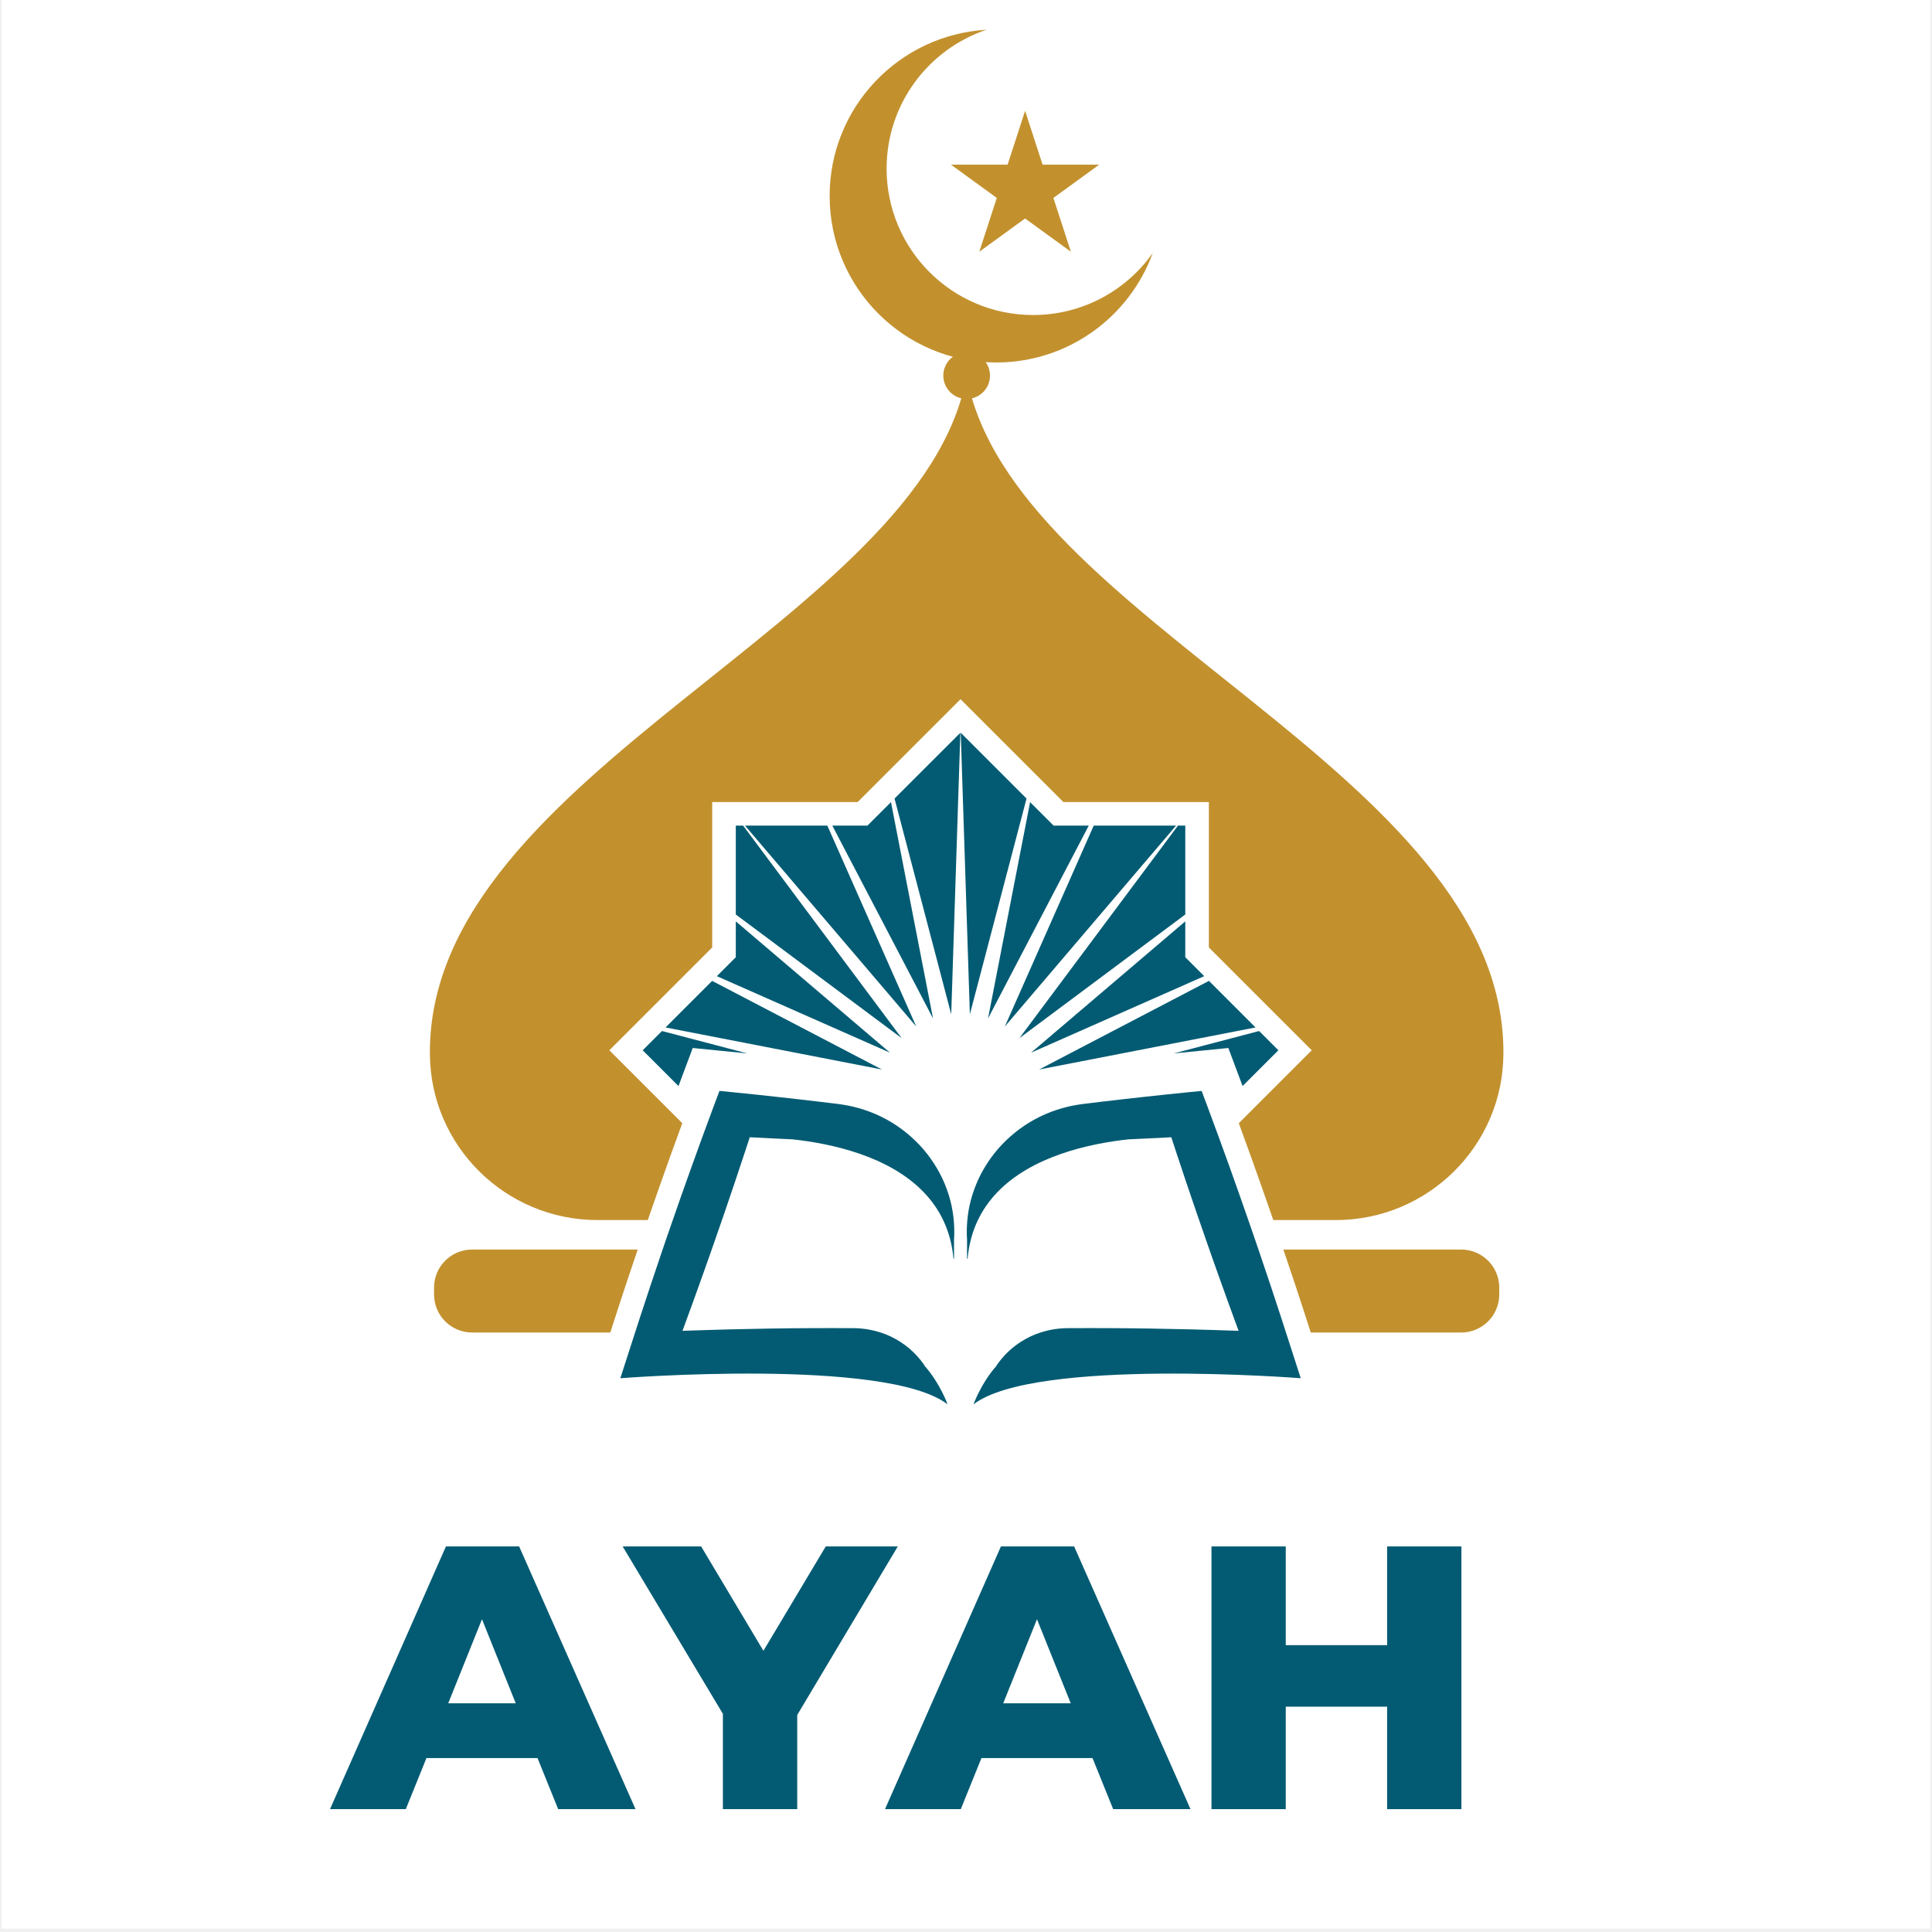
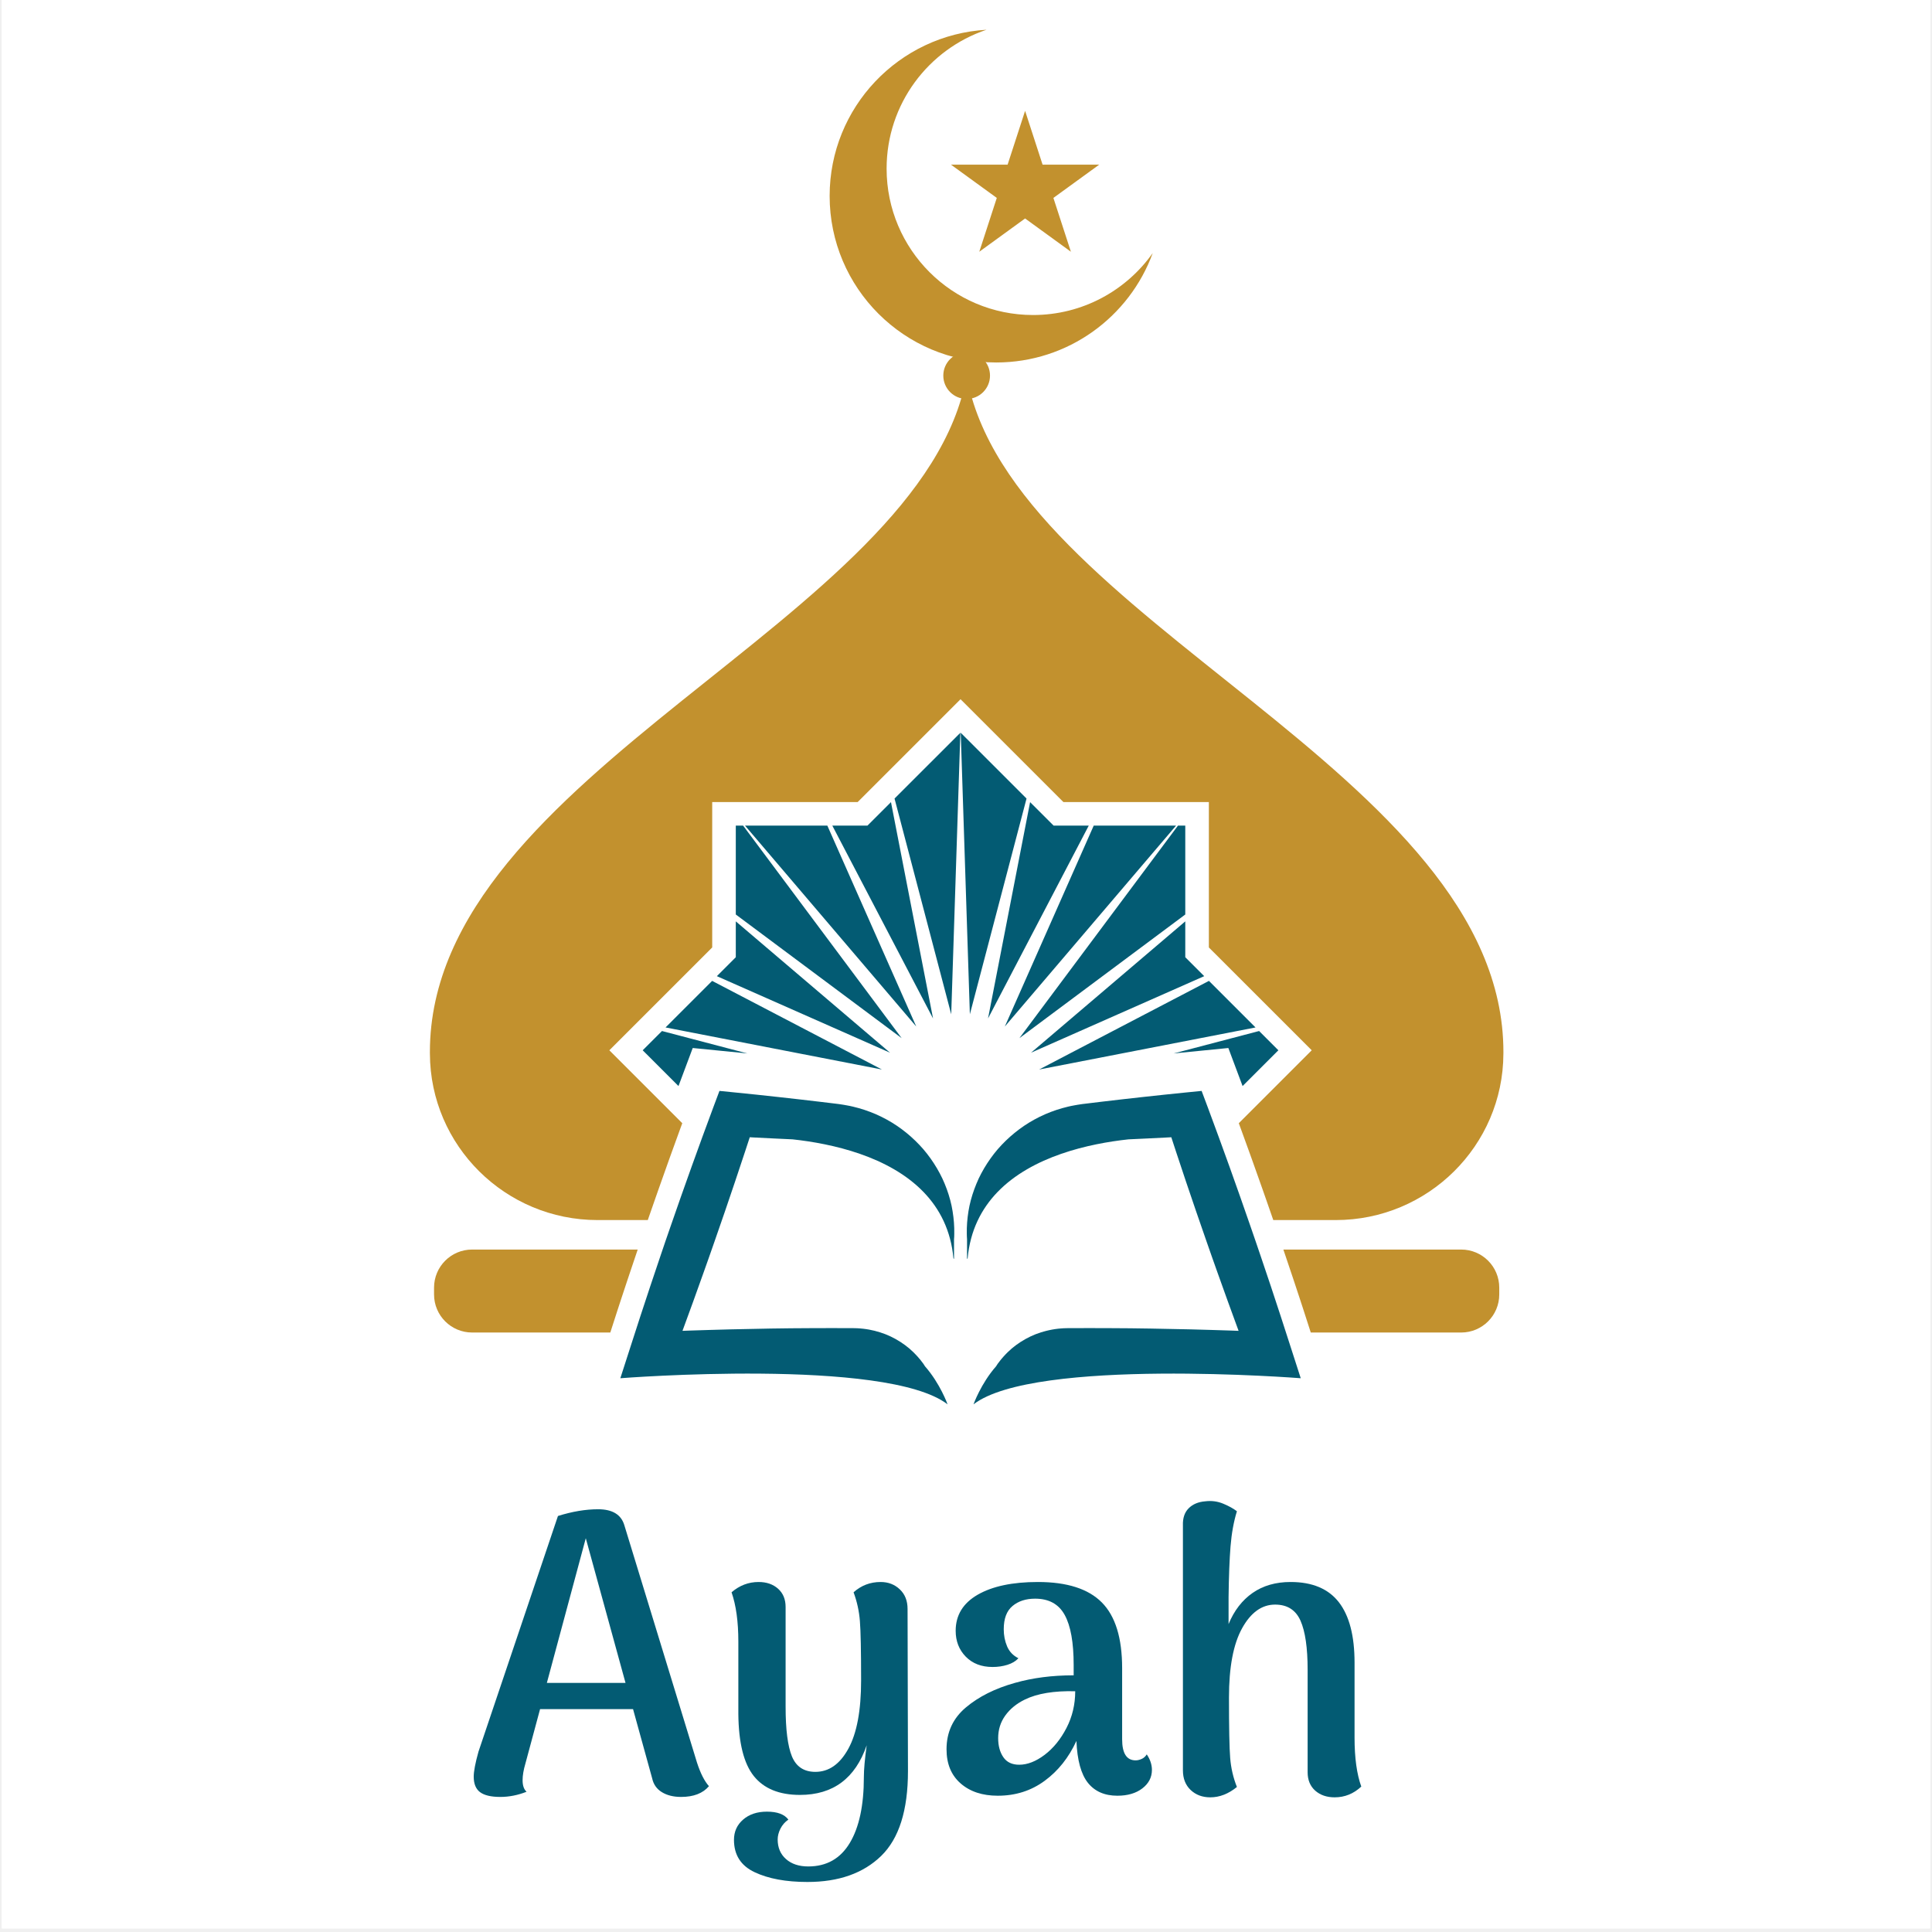
<svg xmlns="http://www.w3.org/2000/svg" width="700" zoomAndPan="magnify" viewBox="0 0 525 525" height="700" preserveAspectRatio="xMidYMid meet" version="1.0">
  <defs>
    <g />
    <clipPath id="id1">
      <path d="M 0.5 0 L 524.5 0 L 524.5 524 L 0.5 524 Z M 0.5 0 " clip-rule="nonzero" />
    </clipPath>
    <clipPath id="id2">
      <path d="M 225 8.086 L 314 8.086 L 314 99 L 225 99 Z M 225 8.086 " clip-rule="nonzero" />
    </clipPath>
    <clipPath id="id3">
      <path d="M 116.82 102.035 L 408.535 102.035 L 408.535 362.195 L 116.82 362.195 Z M 116.82 102.035 " clip-rule="nonzero" />
    </clipPath>
    <clipPath id="id4">
      <path d="M 168.23 296.352 L 259.402 296.352 L 259.402 381.609 L 168.23 381.609 Z M 168.23 296.352 " clip-rule="nonzero" />
    </clipPath>
    <clipPath id="id5">
      <path d="M 262.617 296.352 L 353.789 296.352 L 353.789 381.609 L 262.617 381.609 Z M 262.617 296.352 " clip-rule="nonzero" />
    </clipPath>
  </defs>
  <g clip-path="url(#id1)">
    <path fill="#ffffff" d="M 0.5 0 L 524.5 0 L 524.5 531.488 L 0.5 531.488 Z M 0.5 0 " fill-opacity="1" fill-rule="nonzero" />
    <path fill="#ffffff" d="M 0.5 0 L 524.5 0 L 524.5 524 L 0.5 524 Z M 0.5 0 " fill-opacity="1" fill-rule="nonzero" />
    <path fill="#ffffff" d="M 0.5 0 L 524.5 0 L 524.5 524 L 0.5 524 Z M 0.5 0 " fill-opacity="1" fill-rule="nonzero" />
  </g>
  <g clip-path="url(#id2)">
    <path fill="#c2912e" d="M 280.727 85.602 C 258.746 85.602 240.926 67.789 240.926 45.816 C 240.926 28.266 252.297 13.371 268.074 8.086 C 244.301 9.453 225.445 29.148 225.445 53.254 C 225.445 78.242 245.711 98.5 270.711 98.5 C 290.258 98.5 306.914 86.109 313.246 68.758 C 306.039 78.949 294.16 85.602 280.727 85.602 " fill-opacity="1" fill-rule="nonzero" />
  </g>
  <path fill="#c2912e" d="M 278.559 30.121 L 283.312 44.746 L 298.695 44.746 L 286.25 53.781 L 291.004 68.406 L 278.559 59.367 L 266.113 68.406 L 270.867 53.781 L 258.422 44.746 L 273.805 44.746 L 278.559 30.121 " fill-opacity="1" fill-rule="nonzero" />
  <g clip-path="url(#id3)">
    <path fill="#c2912e" d="M 117.949 349.895 L 117.949 351.758 C 117.949 357.469 122.582 362.098 128.293 362.098 L 165.844 362.098 L 167.902 355.719 C 168.207 354.793 168.512 353.867 168.812 352.941 C 169.406 351.133 170.004 349.32 170.609 347.516 C 171.332 345.348 172.289 342.48 173.289 339.551 L 128.293 339.551 C 122.582 339.551 117.949 344.18 117.949 349.895 Z M 397.059 339.551 L 348.742 339.551 C 349.742 342.48 350.699 345.348 351.43 347.535 C 352.031 349.328 352.629 351.145 353.227 352.965 C 353.527 353.883 353.828 354.801 354.129 355.719 L 356.188 362.098 L 397.059 362.098 C 402.773 362.098 407.406 357.469 407.406 351.758 L 407.406 349.895 C 407.406 344.18 402.773 339.551 397.059 339.551 Z M 408.535 285.871 C 408.535 209.738 274.414 168.617 262.676 102.066 C 250.941 168.617 116.82 209.738 116.82 285.871 C 116.82 286.031 116.82 286.191 116.824 286.352 C 116.914 311.363 137.352 331.539 162.375 331.539 L 176.031 331.539 L 176.156 331.176 C 176.77 329.387 177.402 327.586 178.035 325.785 C 178.355 324.867 178.68 323.949 179 323.031 L 181.906 314.848 C 182.25 313.898 182.594 312.945 182.938 311.996 C 183.57 310.238 184.203 308.48 184.848 306.73 C 185.039 306.211 185.223 305.711 185.402 305.219 L 165.582 285.402 L 193.535 257.461 L 193.535 217.949 L 233.062 217.949 L 261.016 190.008 L 288.969 217.949 L 328.496 217.949 L 328.496 257.461 L 356.449 285.402 L 336.629 305.219 C 336.812 305.715 336.996 306.219 337.188 306.742 C 337.832 308.488 338.469 310.254 339.102 312.016 C 339.445 312.961 339.785 313.906 340.125 314.848 L 343.031 323.031 C 343.355 323.957 343.68 324.883 344.004 325.805 C 344.633 327.598 345.262 329.391 345.879 331.191 L 346 331.539 L 362.98 331.539 C 388.004 331.539 408.441 311.363 408.531 286.352 C 408.531 286.191 408.535 286.031 408.535 285.871 " fill-opacity="1" fill-rule="nonzero" />
  </g>
  <path fill="#c2912e" d="M 269.023 102.066 C 269.023 105.57 266.184 108.41 262.676 108.41 C 259.172 108.41 256.332 105.57 256.332 102.066 C 256.332 98.562 259.172 95.723 262.676 95.723 C 266.184 95.723 269.023 98.562 269.023 102.066 " fill-opacity="1" fill-rule="nonzero" />
  <path fill="#035b73" d="M 342.148 280.168 L 318.934 286.262 C 319.629 286.191 320.324 286.121 321.004 286.051 L 333.789 284.785 L 337.66 295.125 L 347.383 285.402 Z M 328.516 266.543 L 282.371 290.629 L 341.176 279.199 Z M 322.086 224.355 L 320.098 224.355 L 277.012 282.105 L 322.086 248.504 Z M 297.207 224.355 L 273.051 278.945 L 319.578 224.355 Z M 235.719 224.355 L 226.176 224.355 L 253.543 276.75 L 242.113 217.969 Z M 286.312 224.355 L 279.918 217.969 L 268.488 276.75 L 295.855 224.355 Z M 322.086 260.117 L 322.086 250.371 L 280.172 286.062 L 327.23 265.262 Z M 261.07 199.121 L 263.551 275.621 L 278.949 216.996 Z M 199.945 260.117 L 194.801 265.262 L 241.859 286.062 L 199.945 250.371 Z M 174.648 285.402 L 184.371 295.125 L 188.242 284.785 L 201.023 286.051 C 201.707 286.121 202.398 286.191 203.094 286.262 L 179.887 280.168 Z M 199.945 224.355 L 199.945 248.504 L 245.016 282.105 L 201.934 224.355 Z M 180.855 279.199 L 239.66 290.629 L 193.516 266.543 Z M 258.484 275.621 L 260.965 199.121 L 243.082 216.996 Z M 202.453 224.355 L 248.98 278.945 L 224.824 224.355 Z M 202.453 224.355 " fill-opacity="1" fill-rule="nonzero" />
  <g clip-path="url(#id4)">
    <path fill="#035b73" d="M 226.793 310.055 L 226.816 310.055 C 226.824 310.055 226.824 310.055 226.793 310.055 Z M 259.246 336.77 C 259.262 336.523 259.289 336.27 259.297 336.016 L 259.312 335.258 C 259.352 333.23 259.191 331.184 258.859 329.152 C 258.543 327.117 257.992 325.109 257.281 323.148 C 257.102 322.66 256.902 322.18 256.715 321.691 C 256.52 321.207 256.293 320.738 256.082 320.254 C 255.633 319.305 255.137 318.379 254.605 317.473 C 253.535 315.656 252.305 313.922 250.918 312.301 C 249.523 310.695 247.984 309.199 246.316 307.84 C 244.648 306.484 242.852 305.262 240.945 304.223 C 240.461 303.969 239.984 303.715 239.496 303.469 L 238.016 302.777 L 236.496 302.164 C 235.988 301.973 235.469 301.797 234.957 301.613 C 233.914 301.277 232.863 300.965 231.793 300.719 C 231.277 300.586 230.688 300.477 230.113 300.371 L 229.262 300.219 L 228.551 300.109 L 227.84 300.004 L 227.008 299.902 L 225.586 299.73 L 222.738 299.387 L 217.047 298.723 L 211.352 298.086 L 205.652 297.469 C 203.75 297.266 201.852 297.074 199.953 296.887 L 195.504 296.441 L 193.844 300.871 C 192.84 303.555 191.852 306.25 190.863 308.945 C 189.871 311.633 188.91 314.336 187.934 317.035 L 185.051 325.141 C 184.105 327.852 183.148 330.555 182.219 333.262 L 180.812 337.328 L 179.43 341.406 C 178.504 344.117 177.594 346.836 176.688 349.559 C 175.77 352.277 174.891 355.008 173.992 357.727 L 171.344 365.918 L 168.57 374.52 C 168.57 374.52 240.871 368.836 257.488 381.609 C 257.488 381.609 255.484 375.969 251.367 371.289 L 251.105 370.883 L 250.918 370.594 L 250.688 370.293 L 250.223 369.684 L 249.988 369.383 L 249.746 369.109 L 249.258 368.543 C 249.098 368.352 248.926 368.18 248.746 368.004 L 248.223 367.469 C 246.801 366.066 245.156 364.867 243.383 363.875 L 242.02 363.172 C 241.551 362.969 241.086 362.758 240.605 362.559 C 240.125 362.391 239.645 362.207 239.148 362.047 C 238.656 361.906 238.16 361.746 237.656 361.625 C 237.152 361.52 236.648 361.387 236.133 361.297 C 235.617 361.223 235.105 361.117 234.582 361.07 L 233.801 360.996 C 233.539 360.969 233.277 360.945 233.016 360.941 L 232.223 360.918 L 231.832 360.91 L 231.48 360.91 L 225.977 360.895 C 224.137 360.879 222.305 360.902 220.469 360.91 L 214.965 360.945 L 209.465 361.016 C 205.797 361.078 202.129 361.152 198.465 361.242 L 192.969 361.395 L 187.473 361.566 L 185.457 361.641 C 186.434 358.969 187.426 356.301 188.387 353.621 C 189.363 350.922 190.332 348.227 191.289 345.523 L 192.727 341.469 L 194.148 337.406 C 195.105 334.703 196.023 331.984 196.965 329.277 L 199.73 321.133 C 200.641 318.41 201.559 315.691 202.449 312.969 C 202.879 311.66 203.316 310.344 203.742 309.031 C 204.074 309.055 204.402 309.074 204.738 309.09 L 210.461 309.375 L 215.367 309.605 C 226.047 310.758 241.605 314.16 251.043 324.004 C 255.359 328.504 258.391 334.352 259.09 341.945 C 259.145 341.996 259.195 342.047 259.246 342.094 L 259.246 336.77 " fill-opacity="1" fill-rule="nonzero" />
  </g>
  <g clip-path="url(#id5)">
    <path fill="#035b73" d="M 295.215 310.055 L 295.242 310.055 C 295.207 310.059 295.203 310.055 295.215 310.055 Z M 262.785 342.094 C 262.836 342.047 262.887 341.996 262.941 341.949 C 263.641 334.352 266.676 328.508 270.988 324.004 C 280.426 314.16 295.984 310.758 306.664 309.605 L 311.57 309.375 L 317.297 309.09 C 317.629 309.074 317.957 309.055 318.289 309.035 C 318.715 310.348 319.148 311.66 319.578 312.969 C 320.473 315.695 321.391 318.414 322.297 321.137 L 325.066 329.277 C 326.004 331.988 326.926 334.707 327.883 337.406 L 329.305 341.469 L 330.742 345.523 C 331.699 348.227 332.668 350.926 333.645 353.621 C 334.605 356.301 335.598 358.969 336.574 361.645 L 334.555 361.566 L 329.062 361.395 L 323.566 361.242 C 319.902 361.156 316.234 361.078 312.566 361.02 L 307.062 360.945 L 301.562 360.91 C 299.727 360.902 297.895 360.883 296.055 360.895 L 290.551 360.91 L 290.199 360.91 L 289.805 360.918 L 289.016 360.941 C 288.754 360.945 288.492 360.969 288.23 360.996 L 287.449 361.07 C 286.926 361.117 286.414 361.223 285.898 361.301 C 285.383 361.387 284.879 361.52 284.375 361.629 C 283.871 361.75 283.375 361.91 282.883 362.051 C 282.387 362.207 281.906 362.391 281.422 362.559 C 280.945 362.758 280.48 362.969 280.012 363.172 L 278.648 363.875 C 276.875 364.867 275.23 366.066 273.809 367.469 L 273.281 368.004 C 273.105 368.18 272.934 368.352 272.773 368.547 L 272.285 369.109 L 272.043 369.387 L 271.809 369.688 L 271.344 370.293 L 271.113 370.594 L 270.926 370.883 L 270.664 371.289 C 266.547 375.969 264.543 381.609 264.543 381.609 C 281.16 368.84 353.461 374.52 353.461 374.52 L 350.688 365.922 L 348.039 357.73 C 347.141 355.008 346.262 352.277 345.348 349.559 C 344.438 346.84 343.527 344.121 342.602 341.406 L 341.215 337.332 L 339.812 333.262 C 338.883 330.555 337.922 327.852 336.98 325.141 L 334.102 317.035 C 333.121 314.34 332.16 311.637 331.168 308.945 C 330.18 306.254 329.191 303.559 328.188 300.871 L 326.527 296.445 L 322.078 296.887 C 320.18 297.074 318.277 297.266 316.379 297.473 L 310.68 298.086 L 304.984 298.723 L 299.293 299.387 L 296.445 299.734 L 295.023 299.906 L 294.191 300.004 L 293.48 300.109 L 292.77 300.219 L 291.918 300.371 C 291.344 300.48 290.754 300.586 290.238 300.719 C 289.168 300.965 288.113 301.277 287.074 301.613 C 286.559 301.801 286.043 301.973 285.531 302.164 L 284.016 302.781 L 282.531 303.469 C 282.047 303.715 281.566 303.973 281.086 304.223 C 279.18 305.266 277.383 306.484 275.715 307.844 C 274.047 309.199 272.508 310.695 271.113 312.301 C 269.727 313.926 268.496 315.66 267.426 317.473 C 266.891 318.383 266.398 319.309 265.949 320.254 C 265.738 320.738 265.512 321.207 265.32 321.695 C 265.129 322.184 264.93 322.66 264.754 323.152 C 264.043 325.109 263.492 327.117 263.168 329.152 C 262.84 331.184 262.68 333.23 262.719 335.258 L 262.738 336.02 C 262.746 336.27 262.77 336.523 262.785 336.773 L 262.785 342.094 " fill-opacity="1" fill-rule="nonzero" />
  </g>
  <g fill="#035b73" fill-opacity="1">
-     <g transform="translate(91.09879, 491.6169)">
+     <g transform="translate(126.6812, 486.8901)">
      <g>
-         <path d="M 54.969 -13.875 L 24.781 -13.875 L 19.172 0 L -1.422 0 L 30.078 -71.391 L 49.969 -71.391 L 81.594 0 L 60.578 0 Z M 49.047 -28.766 L 39.875 -51.609 L 30.703 -28.766 Z M 49.047 -28.766 " />
+         <path d="M 62.734 -7.875 C 63.672 -5 64.75 -2.879 65.969 -1.516 C 64.312 0.43 61.789 1.406 58.406 1.406 C 56.32 1.406 54.578 0.973 53.172 0.109 C 51.766 -0.754 50.883 -2.016 50.531 -3.672 L 45.344 -22.453 L 20.078 -22.453 L 16.094 -7.672 C 15.582 -5.941 15.328 -4.426 15.328 -3.125 C 15.328 -1.688 15.688 -0.645 16.406 0 C 14.031 0.938 11.656 1.406 9.281 1.406 C 6.758 1.406 4.922 0.973 3.766 0.109 C 2.617 -0.754 2.047 -2.16 2.047 -4.109 C 2.047 -5.547 2.477 -7.812 3.344 -10.906 L 24.938 -74.938 C 28.82 -76.156 32.457 -76.766 35.844 -76.766 C 39.727 -76.766 42.102 -75.328 42.969 -72.453 Z M 43.297 -29.578 L 32.5 -68.891 L 21.922 -29.578 Z M 43.297 -29.578 " />
      </g>
    </g>
  </g>
  <g fill="#035b73" fill-opacity="1">
-     <g transform="translate(171.2475, 491.6169)">
+     <g transform="translate(193.1835, 486.8901)">
      <g>
-         <path d="M 45.391 -25.594 L 45.391 0 L 25.188 0 L 25.188 -25.906 L -2.047 -71.391 L 19.281 -71.391 L 36.203 -43.031 L 53.141 -71.391 L 72.719 -71.391 Z M 45.391 -25.594 " />
+         <path d="M 53.547 -5.609 C 53.547 5.035 51.117 12.719 46.266 17.438 C 41.41 22.156 34.734 24.516 26.234 24.516 C 20.398 24.516 15.613 23.629 11.875 21.859 C 8.133 20.098 6.266 17.164 6.266 13.062 C 6.266 10.832 7.094 9 8.75 7.562 C 10.406 6.125 12.562 5.406 15.219 5.406 C 18.031 5.406 19.973 6.125 21.047 7.562 C 20.117 8.207 19.398 9.031 18.891 10.031 C 18.391 11.039 18.141 12.016 18.141 12.953 C 18.141 15.18 18.895 16.961 20.406 18.297 C 21.914 19.629 23.93 20.297 26.453 20.297 C 31.422 20.297 35.18 18.172 37.734 13.922 C 40.285 9.68 41.562 3.707 41.562 -4 C 41.562 -6.008 41.816 -8.883 42.328 -12.625 C 39.234 -3.633 33.188 0.859 24.188 0.859 C 18.57 0.859 14.395 -0.848 11.656 -4.266 C 8.926 -7.68 7.523 -13.312 7.453 -21.156 L 7.453 -40.812 C 7.453 -46.207 6.836 -50.672 5.609 -54.203 C 7.773 -56.066 10.223 -57 12.953 -57 C 15.117 -57 16.883 -56.391 18.25 -55.172 C 19.613 -53.953 20.297 -52.297 20.297 -50.203 L 20.297 -23.109 C 20.297 -16.91 20.867 -12.41 22.016 -9.609 C 23.172 -6.805 25.297 -5.406 28.391 -5.406 C 32.066 -5.406 35.055 -7.508 37.359 -11.719 C 39.66 -15.926 40.812 -22.098 40.812 -30.234 C 40.812 -38.297 40.703 -43.676 40.484 -46.375 C 40.273 -49.07 39.703 -51.68 38.766 -54.203 C 40.848 -56.066 43.297 -57 46.109 -57 C 48.191 -57 49.93 -56.332 51.328 -55 C 52.734 -53.676 53.438 -51.898 53.438 -49.672 Z M 53.547 -5.609 " />
      </g>
    </g>
  </g>
  <g fill="#035b73" fill-opacity="1">
-     <g transform="translate(241.9129, 491.6169)">
+     <g transform="translate(253.1004, 486.8901)">
      <g>
-         <path d="M 54.969 -13.875 L 24.781 -13.875 L 19.172 0 L -1.422 0 L 30.078 -71.391 L 49.969 -71.391 L 81.594 0 L 60.578 0 Z M 49.047 -28.766 L 39.875 -51.609 L 30.703 -28.766 Z M 49.047 -28.766 " />
+         <path d="M 58.516 -10.156 C 59.453 -8.781 59.922 -7.375 59.922 -5.938 C 59.922 -3.926 59.055 -2.254 57.328 -0.922 C 55.598 0.41 53.332 1.078 50.531 1.078 C 47.07 1.078 44.406 -0.086 42.531 -2.422 C 40.664 -4.766 39.625 -8.562 39.406 -13.812 C 37.32 -9.281 34.441 -5.664 30.766 -2.969 C 27.098 -0.27 22.852 1.078 18.031 1.078 C 13.852 1.078 10.488 -0.035 7.938 -2.266 C 5.383 -4.492 4.109 -7.586 4.109 -11.547 C 4.109 -16.16 5.852 -19.941 9.344 -22.891 C 12.832 -25.836 17.273 -28.066 22.672 -29.578 C 27.492 -30.953 32.82 -31.641 38.656 -31.641 L 38.656 -34.438 C 38.656 -40.562 37.844 -45.098 36.219 -48.047 C 34.602 -50.992 31.926 -52.469 28.188 -52.469 C 25.664 -52.469 23.613 -51.801 22.031 -50.469 C 20.445 -49.145 19.656 -47.039 19.656 -44.156 C 19.656 -42.5 19.957 -40.953 20.562 -39.516 C 21.176 -38.078 22.203 -37 23.641 -36.281 C 22.922 -35.488 21.93 -34.895 20.672 -34.5 C 19.41 -34.102 18.062 -33.906 16.625 -33.906 C 13.602 -33.906 11.176 -34.836 9.344 -36.703 C 7.508 -38.578 6.594 -40.922 6.594 -43.734 C 6.594 -47.973 8.586 -51.242 12.578 -53.547 C 16.578 -55.848 22.031 -57 28.938 -57 C 36.852 -57 42.645 -55.145 46.312 -51.438 C 49.988 -47.738 51.828 -41.785 51.828 -33.578 L 51.828 -14.25 C 51.828 -10.438 53.051 -8.531 55.5 -8.531 C 56 -8.531 56.535 -8.656 57.109 -8.906 C 57.691 -9.156 58.16 -9.57 58.516 -10.156 Z M 23.859 -7.344 C 26.086 -7.344 28.391 -8.238 30.766 -10.031 C 33.141 -11.832 35.117 -14.266 36.703 -17.328 C 38.285 -20.391 39.078 -23.719 39.078 -27.312 C 33.328 -27.457 28.758 -26.703 25.375 -25.047 C 23.145 -23.961 21.379 -22.52 20.078 -20.719 C 18.785 -18.926 18.141 -16.879 18.141 -14.578 C 18.141 -12.484 18.609 -10.754 19.547 -9.391 C 20.484 -8.023 21.922 -7.344 23.859 -7.344 Z M 23.859 -7.344 " />
      </g>
    </g>
  </g>
  <g fill="#035b73" fill-opacity="1">
-     <g transform="translate(322.0616, 491.6169)">
+     <g transform="translate(313.7731, 486.8901)">
      <g>
-         <path d="M 75.062 -71.391 L 75.062 0 L 54.875 0 L 54.875 -27.844 L 27.328 -27.844 L 27.328 0 L 7.141 0 L 7.141 -71.391 L 27.328 -71.391 L 27.328 -44.562 L 54.875 -44.562 L 54.875 -71.391 Z M 75.062 -71.391 " />
+         <path d="M 54.312 -14.688 C 54.312 -9.219 54.922 -4.789 56.141 -1.406 C 54.055 0.539 51.645 1.516 48.906 1.516 C 46.75 1.516 44.984 0.906 43.609 -0.312 C 42.242 -1.539 41.562 -3.203 41.562 -5.297 L 41.562 -33.141 C 41.562 -39.117 40.914 -43.566 39.625 -46.484 C 38.332 -49.398 36.031 -50.859 32.719 -50.859 C 29.113 -50.859 26.125 -48.711 23.75 -44.422 C 21.375 -40.141 20.188 -33.863 20.188 -25.594 C 20.188 -17.383 20.297 -11.91 20.516 -9.172 C 20.734 -6.441 21.344 -3.816 22.344 -1.297 C 20.039 0.578 17.629 1.516 15.109 1.516 C 12.953 1.516 11.172 0.848 9.766 -0.484 C 8.367 -1.816 7.672 -3.598 7.672 -5.828 L 7.672 -72.344 C 7.598 -74.352 8.117 -75.914 9.234 -77.031 C 10.348 -78.145 11.844 -78.773 13.719 -78.922 C 15.438 -79.141 17.07 -78.926 18.625 -78.281 C 20.176 -77.633 21.414 -76.945 22.344 -76.219 C 21.477 -73.414 20.898 -70.234 20.609 -66.672 C 20.328 -63.109 20.148 -58.52 20.078 -52.906 L 20.078 -45.562 C 21.586 -49.227 23.766 -52.051 26.609 -54.031 C 29.453 -56.008 32.891 -57 36.922 -57 C 42.828 -57 47.203 -55.164 50.047 -51.5 C 52.891 -47.832 54.312 -42.363 54.312 -35.094 Z M 54.312 -14.688 " />
      </g>
    </g>
  </g>
  <g fill="#035b73" fill-opacity="1">
-     <g transform="translate(404.2356, 491.6169)">
+     <g transform="translate(375.0908, 486.8901)">
      <g />
    </g>
  </g>
</svg>
